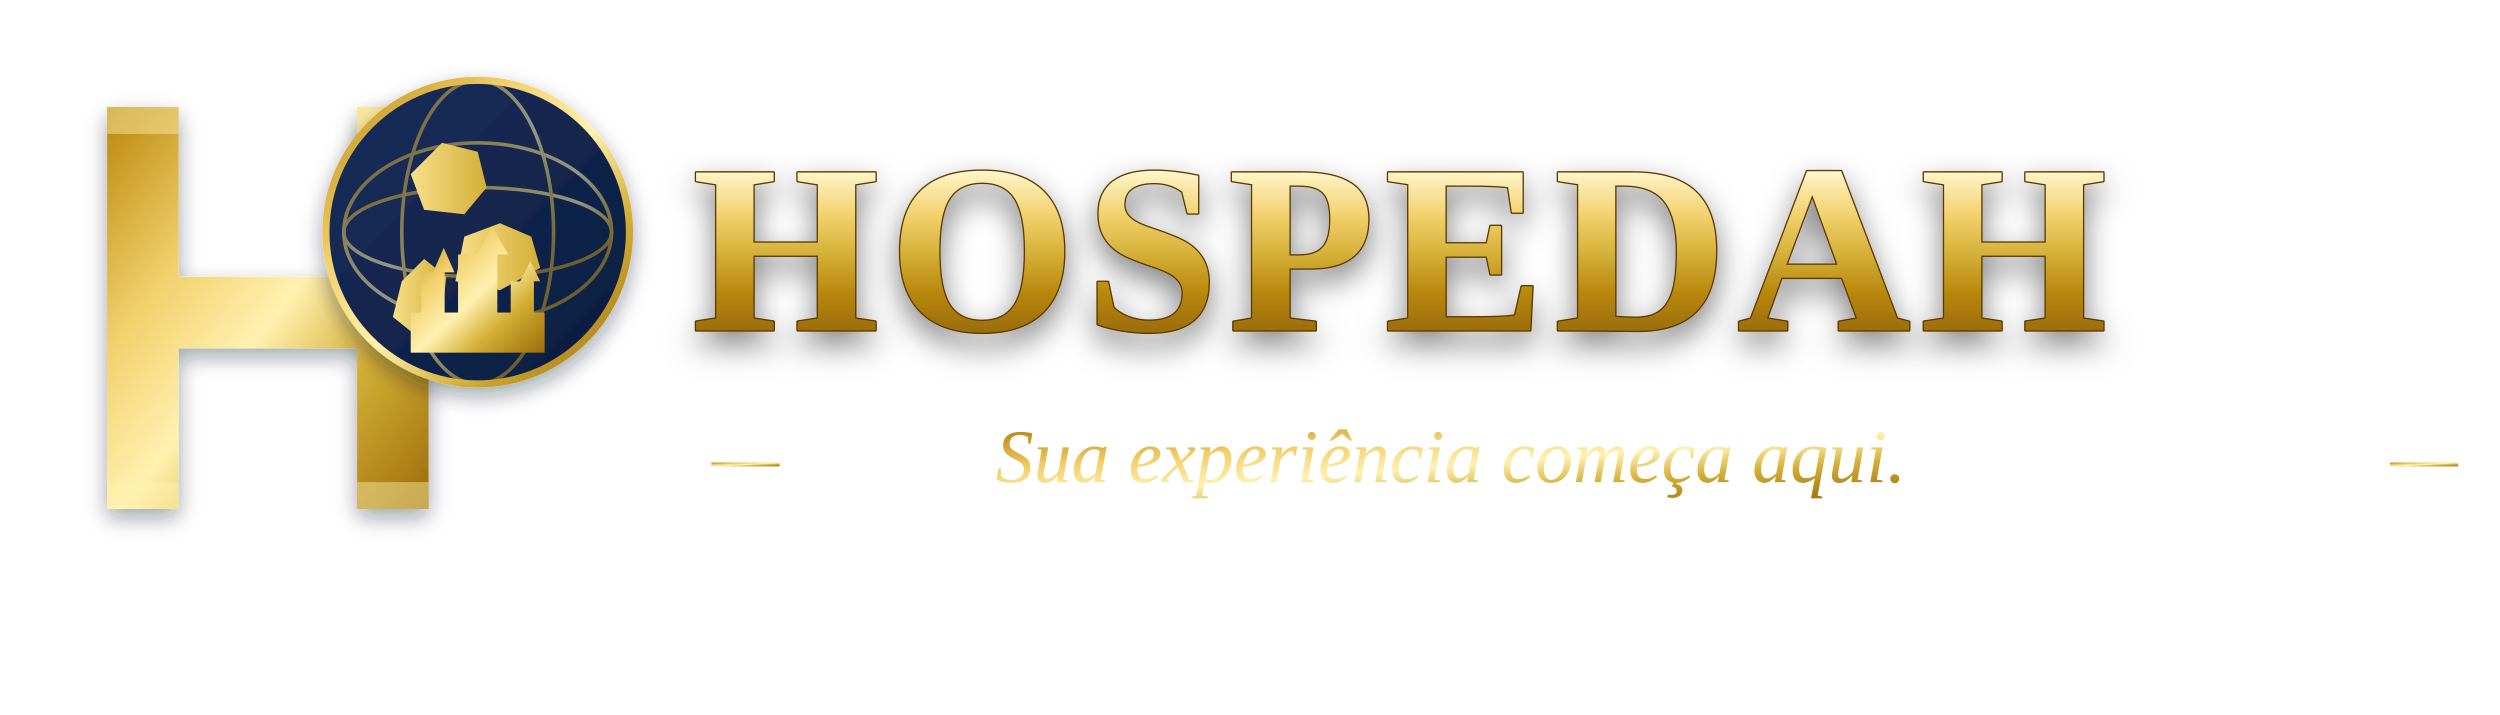
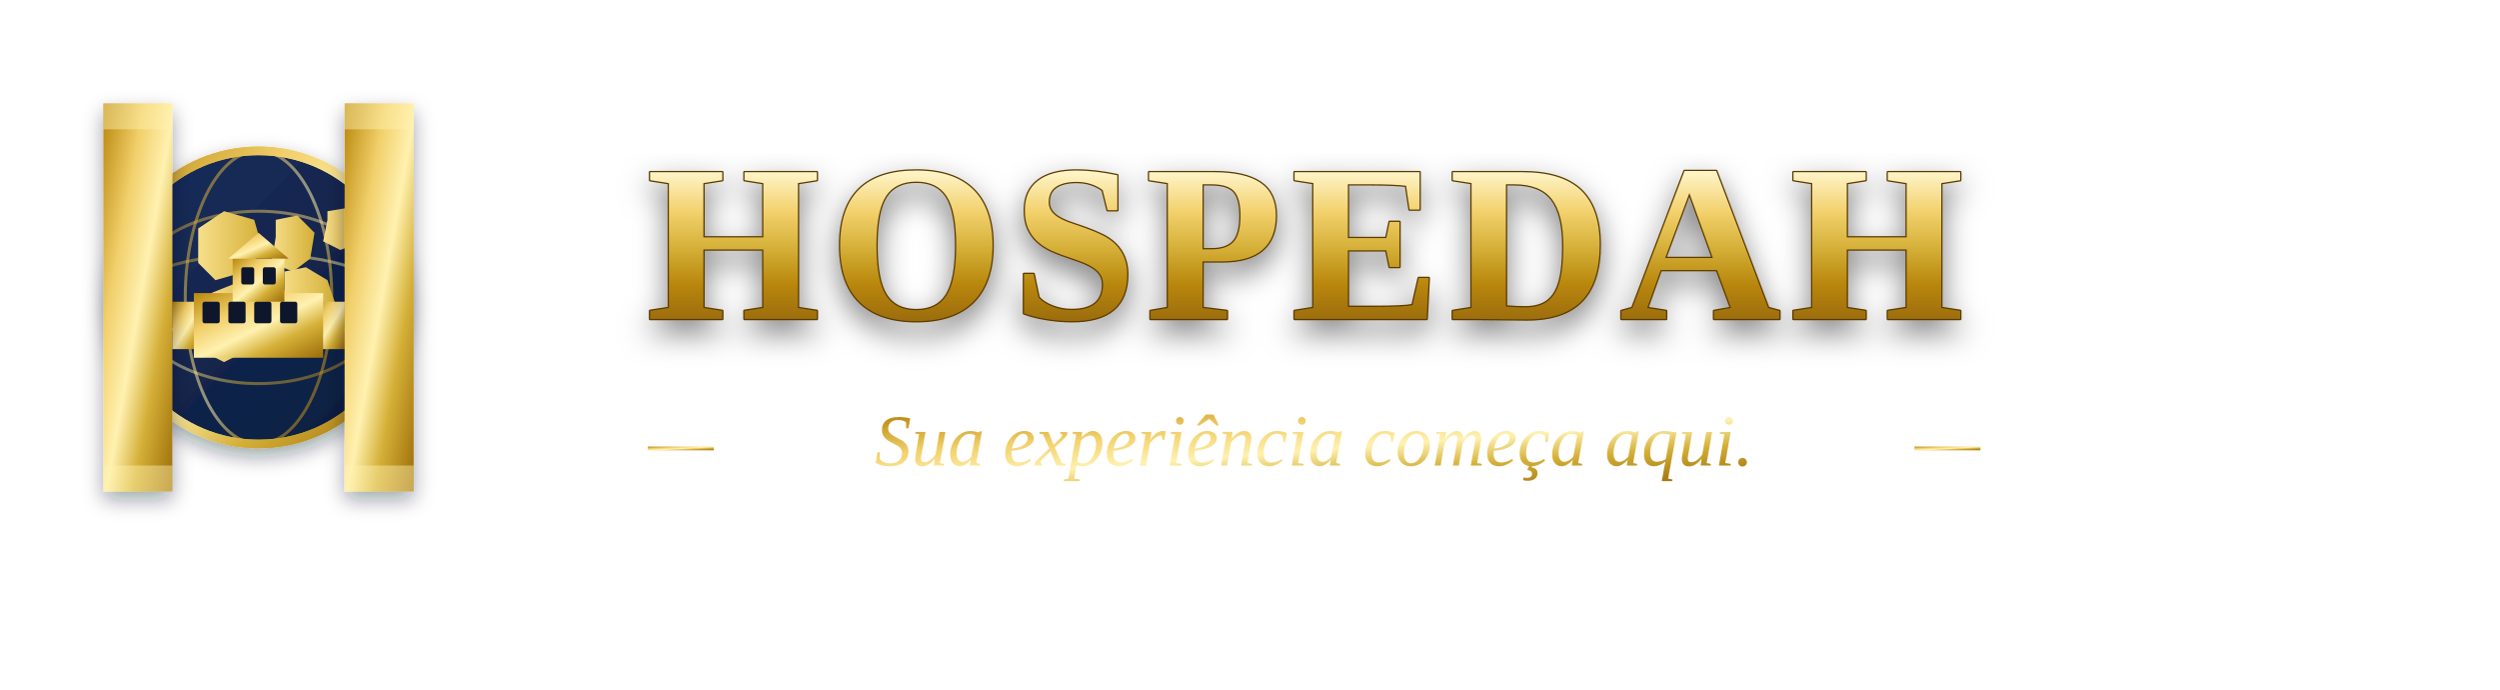
- <svg xmlns="http://www.w3.org/2000/svg" width="560" height="160" viewBox="0 0 560 160" preserveAspectRatio="xMidYMid meet" role="img" aria-labelledby="logoTitle logoDesc">
+ <svg xmlns="http://www.w3.org/2000/svg" width="580" height="160" viewBox="0 0 580 160" preserveAspectRatio="xMidYMid meet" role="img" aria-labelledby="logoTitle logoDesc">
  <defs>
    <linearGradient id="goldMetal" x1="0%" y1="0%" x2="100%" y2="100%">
      <stop offset="0%" stop-color="#B8860B" />
      <stop offset="30%" stop-color="#F2D06B" />
      <stop offset="52%" stop-color="#FFF1B0" />
      <stop offset="72%" stop-color="#D4AF37" />
      <stop offset="100%" stop-color="#9B6C08" />
    </linearGradient>
    <linearGradient id="goldText" x1="0%" y1="0%" x2="0%" y2="100%">
      <stop offset="0%" stop-color="#FFF6CC" />
      <stop offset="28%" stop-color="#F2D06B" />
      <stop offset="52%" stop-color="#D4AF37" />
      <stop offset="76%" stop-color="#B8860B" />
      <stop offset="100%" stop-color="#9B6C08" />
    </linearGradient>
    <linearGradient id="goldSoft" x1="0%" y1="0%" x2="100%" y2="0%">
      <stop offset="0%" stop-color="#F7DF8A" />
      <stop offset="100%" stop-color="#D4AF37" />
    </linearGradient>
    <linearGradient id="navyDepth" x1="0%" y1="0%" x2="100%" y2="100%">
      <stop offset="0%" stop-color="#1A2F5E" />
      <stop offset="100%" stop-color="#0B1C3D" />
    </linearGradient>
    <filter id="softShadow" x="-30%" y="-30%" width="160%" height="180%">
      <feDropShadow dx="0" dy="2" stdDeviation="2.4" flood-color="#091429" flood-opacity="0.38" />
    </filter>
-     <filter id="textShadow" x="-5%" y="-20%" width="115%" height="160%">
+     <filter id="textShadow" x="-5%" y="-20%" width="120%" height="160%">
      <feDropShadow dx="0" dy="3" stdDeviation="3.5" flood-color="#000000" flood-opacity="0.50" />
    </filter>
  </defs>
-   <g filter="url(#softShadow)">
-     <path d="M24 24h16v38h40V24h16v90H80V78H40v36H24z" fill="url(#goldMetal)" />
-     <path d="M24 24h16v6H24zm56 0h16v6H80zm0 84h16v6H80zm-56 0h16v6H24z" fill="#FFF1B0" opacity="0.45" />
-   </g>
-   <g transform="translate(65 14)" filter="url(#softShadow)">
-     <circle cx="42" cy="38" r="34" fill="url(#navyDepth)" stroke="url(#goldMetal)" stroke-width="1.6" />
-     <g stroke="url(#goldMetal)" stroke-linecap="round" fill="none" opacity="0.55">
-       <ellipse cx="42" cy="38" rx="30" ry="10" stroke-width="0.8" />
-       <ellipse cx="42" cy="38" rx="30" ry="20" stroke-width="0.8" />
-       <ellipse cx="42" cy="38" rx="17" ry="34" stroke-width="0.8" />
-       <line x1="8" y1="38" x2="76" y2="38" stroke-width="0.7" />
+   <g transform="translate(18 31)" filter="url(#softShadow)">
+     <circle cx="42" cy="38" r="34" fill="url(#navyDepth)" stroke="url(#goldMetal)" stroke-width="2" />
+     <g stroke="url(#goldMetal)" fill="none">
+       <line x1="8" y1="38" x2="76" y2="38" stroke-width="1.3" opacity="0.9" />
+       <line x1="13" y1="27" x2="71" y2="27" stroke-width="0.7" opacity="0.5" />
+       <line x1="13" y1="49" x2="71" y2="49" stroke-width="0.7" opacity="0.5" />
+       <line x1="25" y1="16" x2="59" y2="16" stroke-width="0.6" opacity="0.4" />
+       <line x1="25" y1="60" x2="59" y2="60" stroke-width="0.6" opacity="0.4" />
+       <ellipse cx="42" cy="38" rx="30" ry="10" stroke-width="0.7" opacity="0.5" />
+       <ellipse cx="42" cy="38" rx="30" ry="20" stroke-width="0.7" opacity="0.5" />
+       <ellipse cx="42" cy="38" rx="17" ry="34" stroke-width="0.7" opacity="0.55" />
+       <line x1="42" y1="4" x2="42" y2="72" stroke-width="0.7" opacity="0.55" />
    </g>
    <g fill="url(#goldSoft)">
-       <path d="M27 25l7-7 8 2 2 8-5 6-9-1z" />
-       <path d="M39 39l8-3 7 3 2 7-9 5-10-2z" />
-       <path d="M30 44l5 4-1 8-6 5-5-4 2-8z" />
+       <path d="M28 22l6-4 7 2 2 7-4 5-7 2-4-4z" />
+       <path d="M31 37l5-2 6 2 2 6-4 7-6 3-4-2 1-8z" />
+       <path d="M46 20l5-1 4 4-1 6-4 3-5-2 1-6z" />
+       <path d="M48 32l5-1 5 3 2 6-5 7-5 1-3-4 1-8z" />
+       <path d="M58 18l6-1 3 3-1 5-5 2-4-2 1-5z" />
    </g>
-     <path d="M27 56h30v9H27zm2.4 0h5.2V47h-5.2zm8.2 0h8.8V43h-8.8zm11.8 0h5.2V49h-5.2zM32 47h4.8l-2.4-5.5zM41.8 43h7l-3.5-6.2zM51.5 49h4.5l-2.2-4.5z" fill="url(#goldMetal)" />
+     <g fill="url(#goldMetal)">
+       <rect x="22" y="39" width="7" height="11" />
+       <rect x="55" y="39" width="7" height="11" />
+       <rect x="27" y="37" width="30" height="15" />
+       <rect x="36" y="29" width="12" height="10" />
+       <polygon points="35,29 49,29 42,23" />
+       <rect x="29" y="39" width="4" height="5" fill="#091429" rx="0.5" />
+       <rect x="35" y="39" width="4" height="5" fill="#091429" rx="0.5" />
+       <rect x="41" y="39" width="4" height="5" fill="#091429" rx="0.5" />
+       <rect x="47" y="39" width="4" height="5" fill="#091429" rx="0.5" />
+       <rect x="38" y="31" width="3" height="4" fill="#091429" rx="0.5" />
+       <rect x="43" y="31" width="3" height="4" fill="#091429" rx="0.5" />
+     </g>
+     <circle cx="42" cy="38" r="34" fill="none" stroke="url(#goldMetal)" stroke-width="2" />
  </g>
-   <text x="155" y="74" fill="url(#goldText)" font-family="Georgia, 'Times New Roman', serif" font-size="54" font-weight="700" letter-spacing="2" filter="url(#textShadow)" paint-order="stroke fill" stroke="#5a3a00" stroke-width="0.6" stroke-linejoin="round">HOSPEDAH</text>
+   <g filter="url(#softShadow)">
+     <path d="M24 24h16v90H24z" fill="url(#goldMetal)" />
+     <path d="M80 24h16v90H80z" fill="url(#goldMetal)" />
+     <path d="M24 24h16v6H24zm0 84h16v6H24zm56-84h16v6H80zm0 84h16v6H80z" fill="#FFF1B0" opacity="0.45" />
+   </g>
+   <text x="150" y="74" fill="url(#goldText)" font-family="Georgia, 'Times New Roman', serif" font-size="52" font-weight="700" letter-spacing="2" filter="url(#textShadow)" paint-order="stroke fill" stroke="#5a3a00" stroke-width="0.6" stroke-linejoin="round">HOSPEDAH</text>
  <g fill="url(#goldMetal)" font-family="Georgia, 'Times New Roman', serif" font-size="17" font-style="italic" text-anchor="middle">
-     <text x="325" y="108">Sua experiência começa aqui.</text>
-     <text x="167" y="108">—</text>
-     <text x="543" y="108">—</text>
+     <text x="305" y="108">Sua experiência começa aqui.</text>
+     <text x="158" y="108">—</text>
+     <text x="452" y="108">—</text>
  </g>
</svg>
